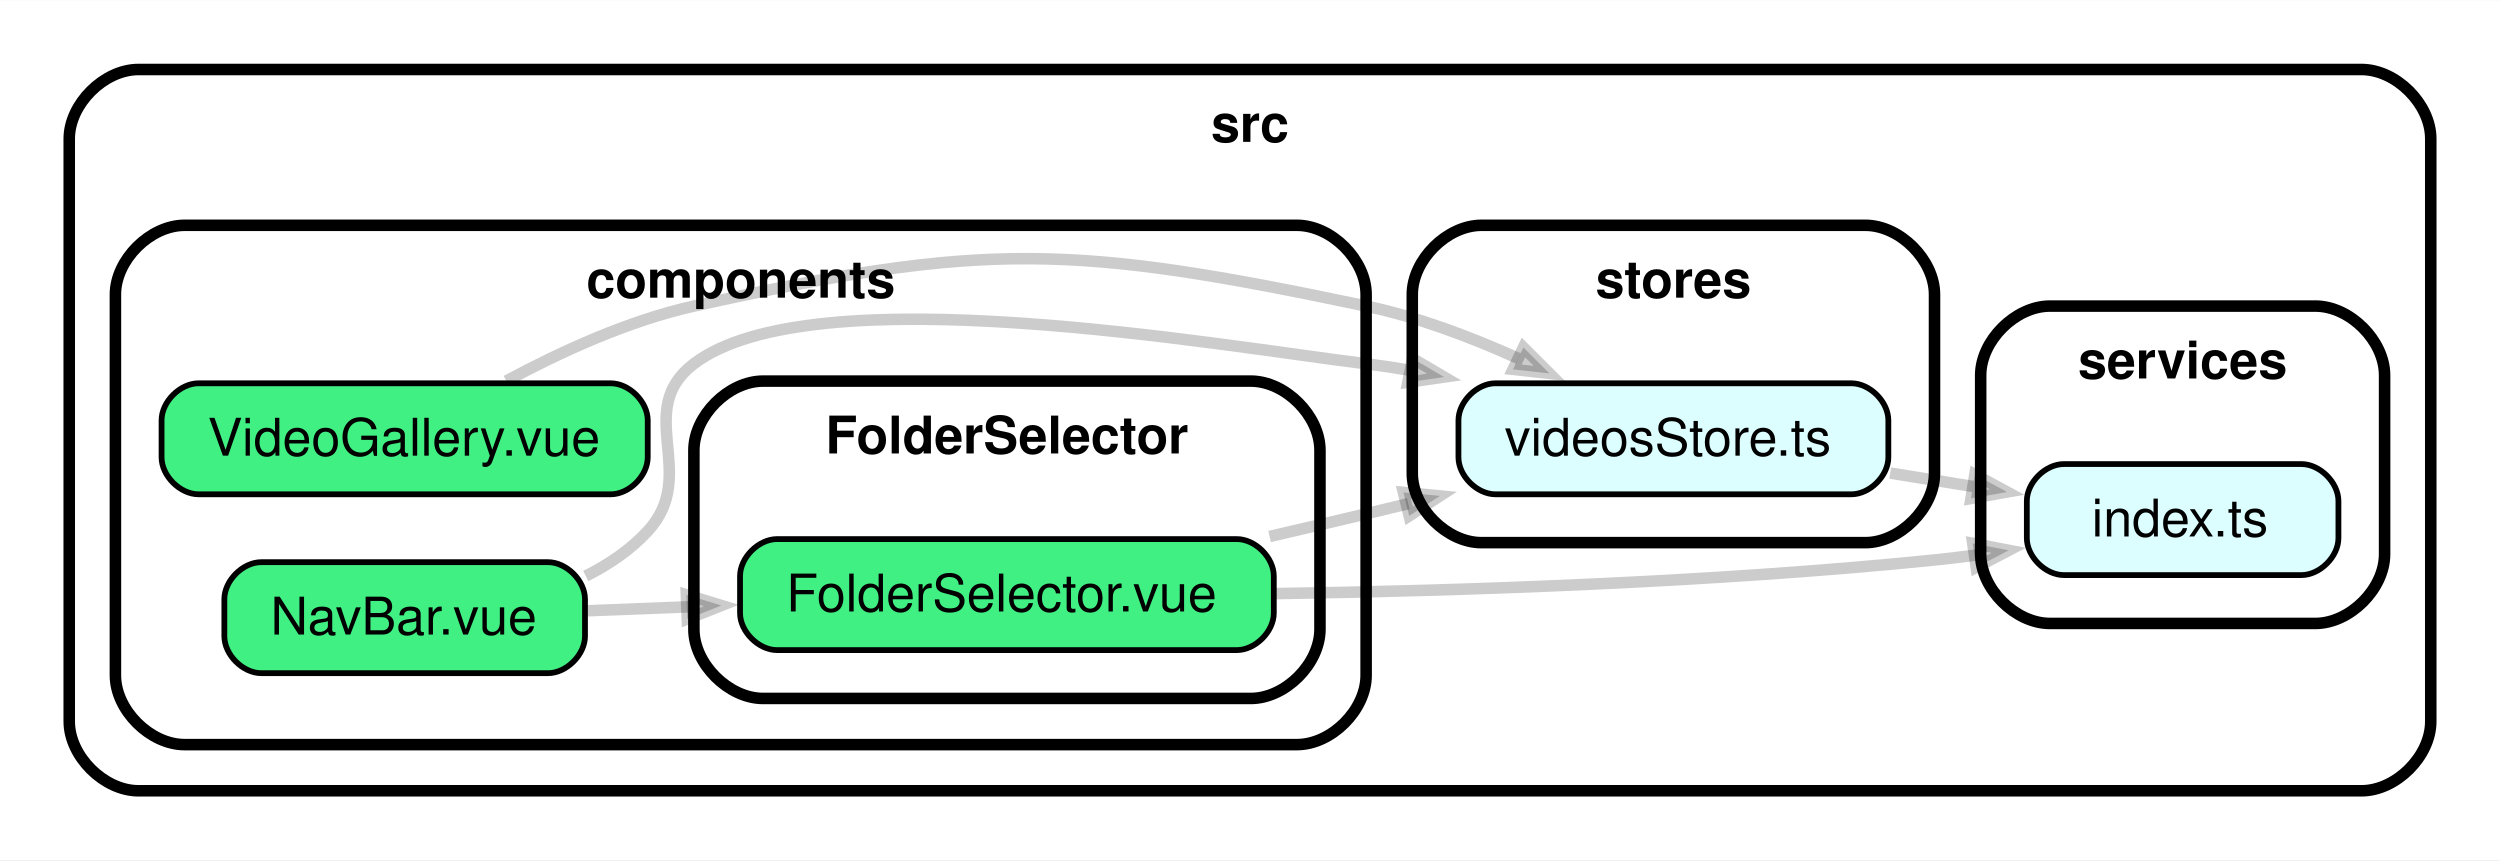
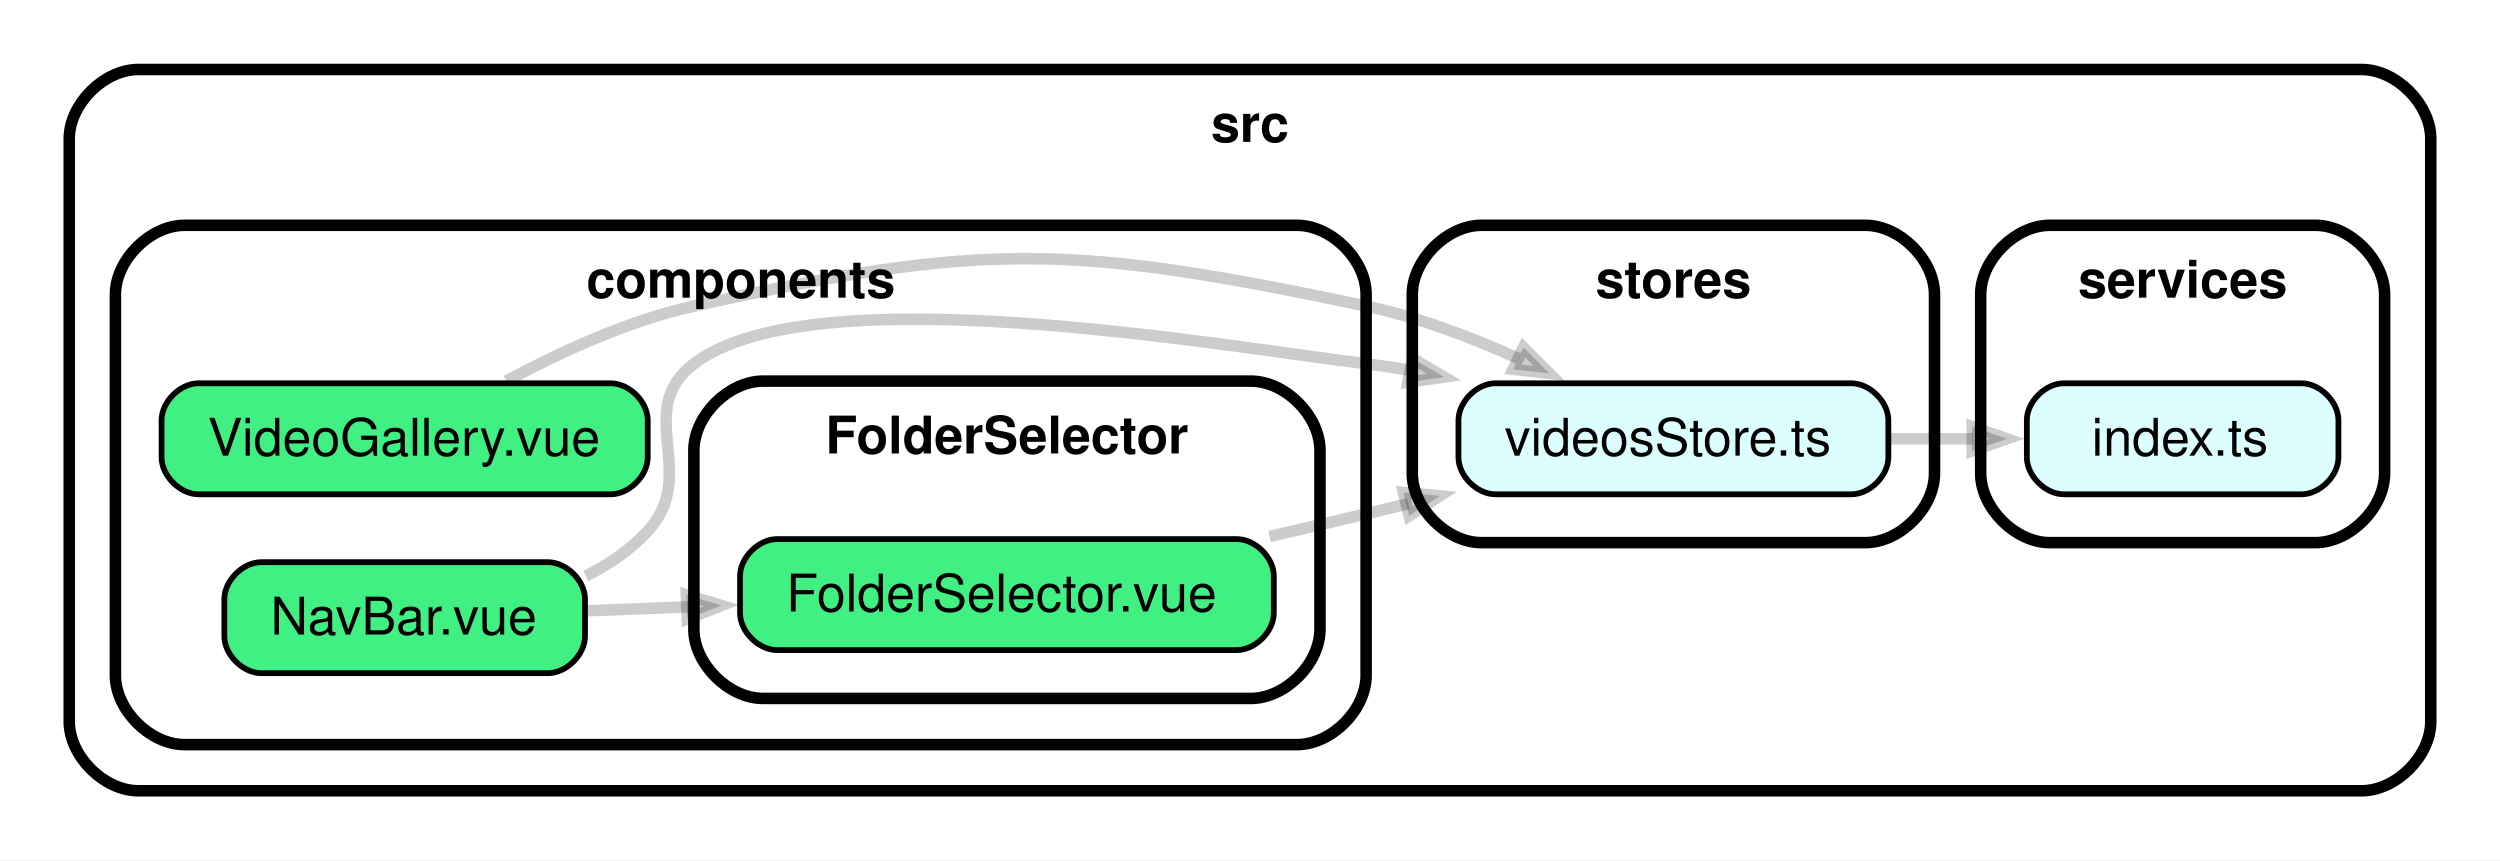
<svg xmlns="http://www.w3.org/2000/svg" xmlns:xlink="http://www.w3.org/1999/xlink" width="433pt" height="149pt" viewBox="0.00 0.00 433.25 149.00">
  <g id="graph0" class="graph" transform="scale(1 1) rotate(0) translate(4 145)">
    <polygon fill="white" stroke="none" points="-4,4 -4,-145 429.25,-145 429.25,4 -4,4" />
    <g id="clust1" class="cluster">
      <path fill="#ffffff" stroke="black" stroke-width="2" d="M20,-8C20,-8 405.25,-8 405.25,-8 411.25,-8 417.25,-14 417.25,-20 417.25,-20 417.25,-121 417.25,-121 417.25,-127 411.25,-133 405.25,-133 405.25,-133 20,-133 20,-133 14,-133 8,-127 8,-121 8,-121 8,-20 8,-20 8,-14 14,-8 20,-8" />
      <text text-anchor="middle" x="212.62" y="-120.45" font-family="Helvetica,sans-Serif" font-weight="bold" font-size="9.00">src</text>
    </g>
    <g id="clust2" class="cluster">
      <path fill="#ffffff" stroke="black" stroke-width="2" d="M28,-16C28,-16 220.75,-16 220.75,-16 226.75,-16 232.75,-22 232.75,-28 232.75,-28 232.75,-94 232.75,-94 232.75,-100 226.75,-106 220.75,-106 220.75,-106 28,-106 28,-106 22,-106 16,-100 16,-94 16,-94 16,-28 16,-28 16,-22 22,-16 28,-16" />
      <text text-anchor="middle" x="124.38" y="-93.45" font-family="Helvetica,sans-Serif" font-weight="bold" font-size="9.00">components</text>
    </g>
    <g id="clust3" class="cluster">
      <path fill="#ffffff" stroke="black" stroke-width="2" d="M128.25,-24C128.25,-24 212.75,-24 212.75,-24 218.75,-24 224.75,-30 224.75,-36 224.75,-36 224.75,-67 224.75,-67 224.75,-73 218.75,-79 212.75,-79 212.75,-79 128.25,-79 128.25,-79 122.25,-79 116.25,-73 116.25,-67 116.25,-67 116.25,-36 116.25,-36 116.25,-30 122.25,-24 128.25,-24" />
      <text text-anchor="middle" x="170.5" y="-66.45" font-family="Helvetica,sans-Serif" font-weight="bold" font-size="9.00">FolderSelector</text>
    </g>
+     <g id="clust4" class="cluster">
+       <path fill="#ffffff" stroke="black" stroke-width="2" d="M351.25,-51C351.25,-51 397.25,-51 397.25,-51 403.25,-51 409.25,-57 409.25,-63 409.25,-63 409.25,-94 409.25,-94 409.25,-100 403.25,-106 397.25,-106 397.25,-106 351.25,-106 351.25,-106 345.25,-106 339.25,-100 339.25,-94 339.25,-94 339.25,-63 339.25,-63 339.25,-57 345.25,-51 351.25,-51" />
+       <text text-anchor="middle" x="374.25" y="-93.45" font-family="Helvetica,sans-Serif" font-weight="bold" font-size="9.00">services</text>
+     </g>
    <g id="clust5" class="cluster">
      <path fill="#ffffff" stroke="black" stroke-width="2" d="M252.75,-51C252.75,-51 319.25,-51 319.25,-51 325.25,-51 331.25,-57 331.25,-63 331.25,-63 331.25,-94 331.25,-94 331.25,-100 325.25,-106 319.25,-106 319.25,-106 252.75,-106 252.75,-106 246.75,-106 240.75,-100 240.75,-94 240.75,-94 240.75,-63 240.75,-63 240.75,-57 246.75,-51 252.75,-51" />
      <text text-anchor="middle" x="286" y="-93.45" font-family="Helvetica,sans-Serif" font-weight="bold" font-size="9.00">stores</text>
-     </g>
-     <g id="clust4" class="cluster">
-       <path fill="#ffffff" stroke="black" stroke-width="2" d="M351.25,-37C351.25,-37 397.25,-37 397.25,-37 403.25,-37 409.25,-43 409.25,-49 409.25,-49 409.25,-80 409.25,-80 409.25,-86 403.25,-92 397.25,-92 397.25,-92 351.25,-92 351.25,-92 345.25,-92 339.25,-86 339.25,-80 339.25,-80 339.25,-49 339.25,-49 339.25,-43 345.25,-37 351.25,-37" />
-       <text text-anchor="middle" x="374.25" y="-79.45" font-family="Helvetica,sans-Serif" font-weight="bold" font-size="9.00">services</text>
    </g>
    <g id="node1" class="node">
      <g id="a_node1">
        <a xlink:href="src/components/FolderSelector/FolderSelector.vue" xlink:title="FolderSelector.vue">
          <path fill="#41f083" stroke="black" d="M210.33,-51.62C210.33,-51.62 130.67,-51.62 130.67,-51.62 127.46,-51.62 124.25,-48.42 124.25,-45.21 124.25,-45.21 124.25,-38.79 124.25,-38.79 124.25,-35.58 127.46,-32.38 130.67,-32.38 130.67,-32.38 210.33,-32.38 210.33,-32.38 213.54,-32.38 216.75,-35.58 216.75,-38.79 216.75,-38.79 216.75,-45.21 216.75,-45.21 216.75,-48.42 213.54,-51.62 210.33,-51.62" />
          <text text-anchor="start" x="132.25" y="-39.08" font-family="Helvetica,sans-Serif" font-size="9.00">FolderSelector.vue</text>
        </a>
      </g>
    </g>
    <g id="node2" class="node">
      <g id="a_node2">
-         <a xlink:href="src/services/index.ts" xlink:title="index.ts">
-           <path fill="#ddfeff" stroke="black" d="M394.83,-64.62C394.83,-64.62 353.67,-64.62 353.67,-64.62 350.46,-64.62 347.25,-61.42 347.25,-58.21 347.25,-58.21 347.25,-51.79 347.25,-51.79 347.25,-48.58 350.46,-45.38 353.67,-45.38 353.67,-45.38 394.83,-45.38 394.83,-45.38 398.04,-45.38 401.25,-48.58 401.25,-51.79 401.25,-51.79 401.25,-58.21 401.25,-58.21 401.25,-61.42 398.04,-64.62 394.83,-64.62" />
-           <text text-anchor="start" x="358.5" y="-52.08" font-family="Helvetica,sans-Serif" font-size="9.00">index.ts</text>
-         </a>
-       </g>
-     </g>
-     <g id="edge1" class="edge">
-       <path fill="none" stroke="#000000" stroke-width="2" stroke-opacity="0.2" d="M217.05,-42.17C249.07,-42.66 292.87,-44.1 331.25,-48 333.66,-48.25 336.15,-48.54 338.65,-48.88" />
-       <polygon fill="#000000" fill-opacity="0.2" stroke="#000000" stroke-width="2" stroke-opacity="0.2" points="337.87,-50.88 344.11,-49.67 338.48,-46.73 337.87,-50.88" />
-     </g>
-     <g id="node3" class="node">
-       <g id="a_node3">
        <a xlink:href="src/stores/videosStore.ts" xlink:title="videosStore.ts">
          <path fill="#ddfeff" stroke="black" d="M316.83,-78.62C316.83,-78.62 255.17,-78.62 255.17,-78.62 251.96,-78.62 248.75,-75.42 248.75,-72.21 248.75,-72.21 248.75,-65.79 248.75,-65.79 248.75,-62.58 251.96,-59.38 255.17,-59.38 255.17,-59.38 316.83,-59.38 316.83,-59.38 320.04,-59.38 323.25,-62.58 323.25,-65.79 323.25,-65.79 323.25,-72.21 323.25,-72.21 323.25,-75.42 320.04,-78.62 316.83,-78.62" />
          <text text-anchor="start" x="256.75" y="-66.08" font-family="Helvetica,sans-Serif" font-size="9.00">videosStore.ts</text>
        </a>
      </g>
    </g>
-     <g id="edge2" class="edge">
+     <g id="edge1" class="edge">
      <path fill="none" stroke="#000000" stroke-width="2" stroke-opacity="0.2" d="M216.02,-52.07C221.65,-53.38 227.34,-54.71 232.75,-56 235.14,-56.57 237.58,-57.16 240.05,-57.76" />
      <polygon fill="#000000" fill-opacity="0.2" stroke="#000000" stroke-width="2" stroke-opacity="0.2" points="239.21,-59.71 245.54,-59.1 240.21,-55.64 239.21,-59.71" />
    </g>
-     <g id="edge6" class="edge">
-       <path fill="none" stroke="#000000" stroke-width="2" stroke-opacity="0.2" d="M323.58,-63.06C328.33,-62.29 333.2,-61.5 337.93,-60.73" />
-       <polygon fill="#000000" fill-opacity="0.2" stroke="#000000" stroke-width="2" stroke-opacity="0.2" points="338.24,-62.81 343.83,-59.78 337.57,-58.66 338.24,-62.81" />
+     <g id="node5" class="node">
+       <g id="a_node5">
+         <a xlink:href="src/services/index.ts" xlink:title="index.ts">
+           <path fill="#ddfeff" stroke="black" d="M394.83,-78.62C394.83,-78.62 353.67,-78.62 353.67,-78.62 350.46,-78.62 347.25,-75.42 347.25,-72.21 347.25,-72.21 347.25,-65.79 347.25,-65.79 347.25,-62.58 350.46,-59.38 353.67,-59.38 353.67,-59.38 394.83,-59.38 394.83,-59.38 398.04,-59.38 401.25,-62.58 401.25,-65.79 401.25,-65.79 401.25,-72.21 401.25,-72.21 401.25,-75.42 398.04,-78.62 394.83,-78.62" />
+           <text text-anchor="start" x="358.5" y="-66.08" font-family="Helvetica,sans-Serif" font-size="9.00">index.ts</text>
+         </a>
+       </g>
    </g>
-     <g id="node4" class="node">
-       <g id="a_node4">
+     <g id="edge5" class="edge">
+       <path fill="none" stroke="#000000" stroke-width="2" stroke-opacity="0.2" d="M323.58,-69C328.33,-69 333.2,-69 337.93,-69" />
+       <polygon fill="#000000" fill-opacity="0.2" stroke="#000000" stroke-width="2" stroke-opacity="0.2" points="337.79,-71.1 343.79,-69 337.79,-66.9 337.79,-71.1" />
+     </g>
+     <g id="node3" class="node">
+       <g id="a_node3">
        <a xlink:href="src/components/NavBar.vue" xlink:title="NavBar.vue">
          <path fill="#41f083" stroke="black" d="M90.96,-47.62C90.96,-47.62 41.29,-47.62 41.29,-47.62 38.08,-47.62 34.88,-44.42 34.88,-41.21 34.88,-41.21 34.88,-34.79 34.88,-34.79 34.88,-31.58 38.08,-28.38 41.29,-28.38 41.29,-28.38 90.96,-28.38 90.96,-28.38 94.17,-28.38 97.38,-31.58 97.38,-34.79 97.38,-34.79 97.38,-41.21 97.38,-41.21 97.38,-44.42 94.17,-47.62 90.96,-47.62" />
          <text text-anchor="start" x="42.88" y="-35.08" font-family="Helvetica,sans-Serif" font-size="9.00">NavBar.vue</text>
        </a>
      </g>
    </g>
-     <g id="edge3" class="edge">
+     <g id="edge2" class="edge">
      <path fill="none" stroke="#000000" stroke-width="2" stroke-opacity="0.2" d="M97.84,-39.2C103.38,-39.42 109.3,-39.65 115.28,-39.88" />
      <polygon fill="#000000" fill-opacity="0.2" stroke="#000000" stroke-width="2" stroke-opacity="0.2" points="114.94,-41.97 121.02,-40.11 115.1,-37.77 114.94,-41.97" />
    </g>
-     <g id="edge4" class="edge">
+     <g id="edge3" class="edge">
      <path fill="none" stroke="#000000" stroke-width="2" stroke-opacity="0.2" d="M97.51,-45.22C101.52,-47.22 105.26,-49.76 108.25,-53 117.32,-62.83 105.61,-73.9 116.25,-82 136.85,-97.68 207.05,-85.15 232.75,-82 235.27,-81.69 237.85,-81.3 240.44,-80.85" />
      <polygon fill="#000000" fill-opacity="0.2" stroke="#000000" stroke-width="2" stroke-opacity="0.2" points="240.79,-82.92 246.27,-79.7 239.98,-78.8 240.79,-82.92" />
    </g>
-     <g id="node5" class="node">
-       <g id="a_node5">
+     <g id="node4" class="node">
+       <g id="a_node4">
        <a xlink:href="src/components/VideoGallery.vue" xlink:title="VideoGallery.vue">
          <path fill="#41f083" stroke="black" d="M101.83,-78.62C101.83,-78.62 30.42,-78.62 30.42,-78.62 27.21,-78.62 24,-75.42 24,-72.21 24,-72.21 24,-65.79 24,-65.79 24,-62.58 27.21,-59.38 30.42,-59.38 30.42,-59.38 101.83,-59.38 101.83,-59.38 105.04,-59.38 108.25,-62.58 108.25,-65.79 108.25,-65.79 108.25,-72.21 108.25,-72.21 108.25,-75.42 105.04,-78.62 101.83,-78.62" />
          <text text-anchor="start" x="32" y="-66.08" font-family="Helvetica,sans-Serif" font-size="9.00">VideoGallery.vue</text>
        </a>
      </g>
    </g>
-     <g id="edge5" class="edge">
+     <g id="edge4" class="edge">
      <path fill="none" stroke="#000000" stroke-width="2" stroke-opacity="0.2" d="M83.75,-79.02C92.97,-83.99 104.85,-89.46 116.25,-92 166.79,-103.25 182.08,-102.66 232.75,-92 241.68,-90.12 250.94,-86.62 259.14,-82.91" />
      <polygon fill="#000000" fill-opacity="0.2" stroke="#000000" stroke-width="2" stroke-opacity="0.2" points="260.01,-84.82 264.51,-80.33 258.2,-81.03 260.01,-84.82" />
    </g>
  </g>
</svg>
